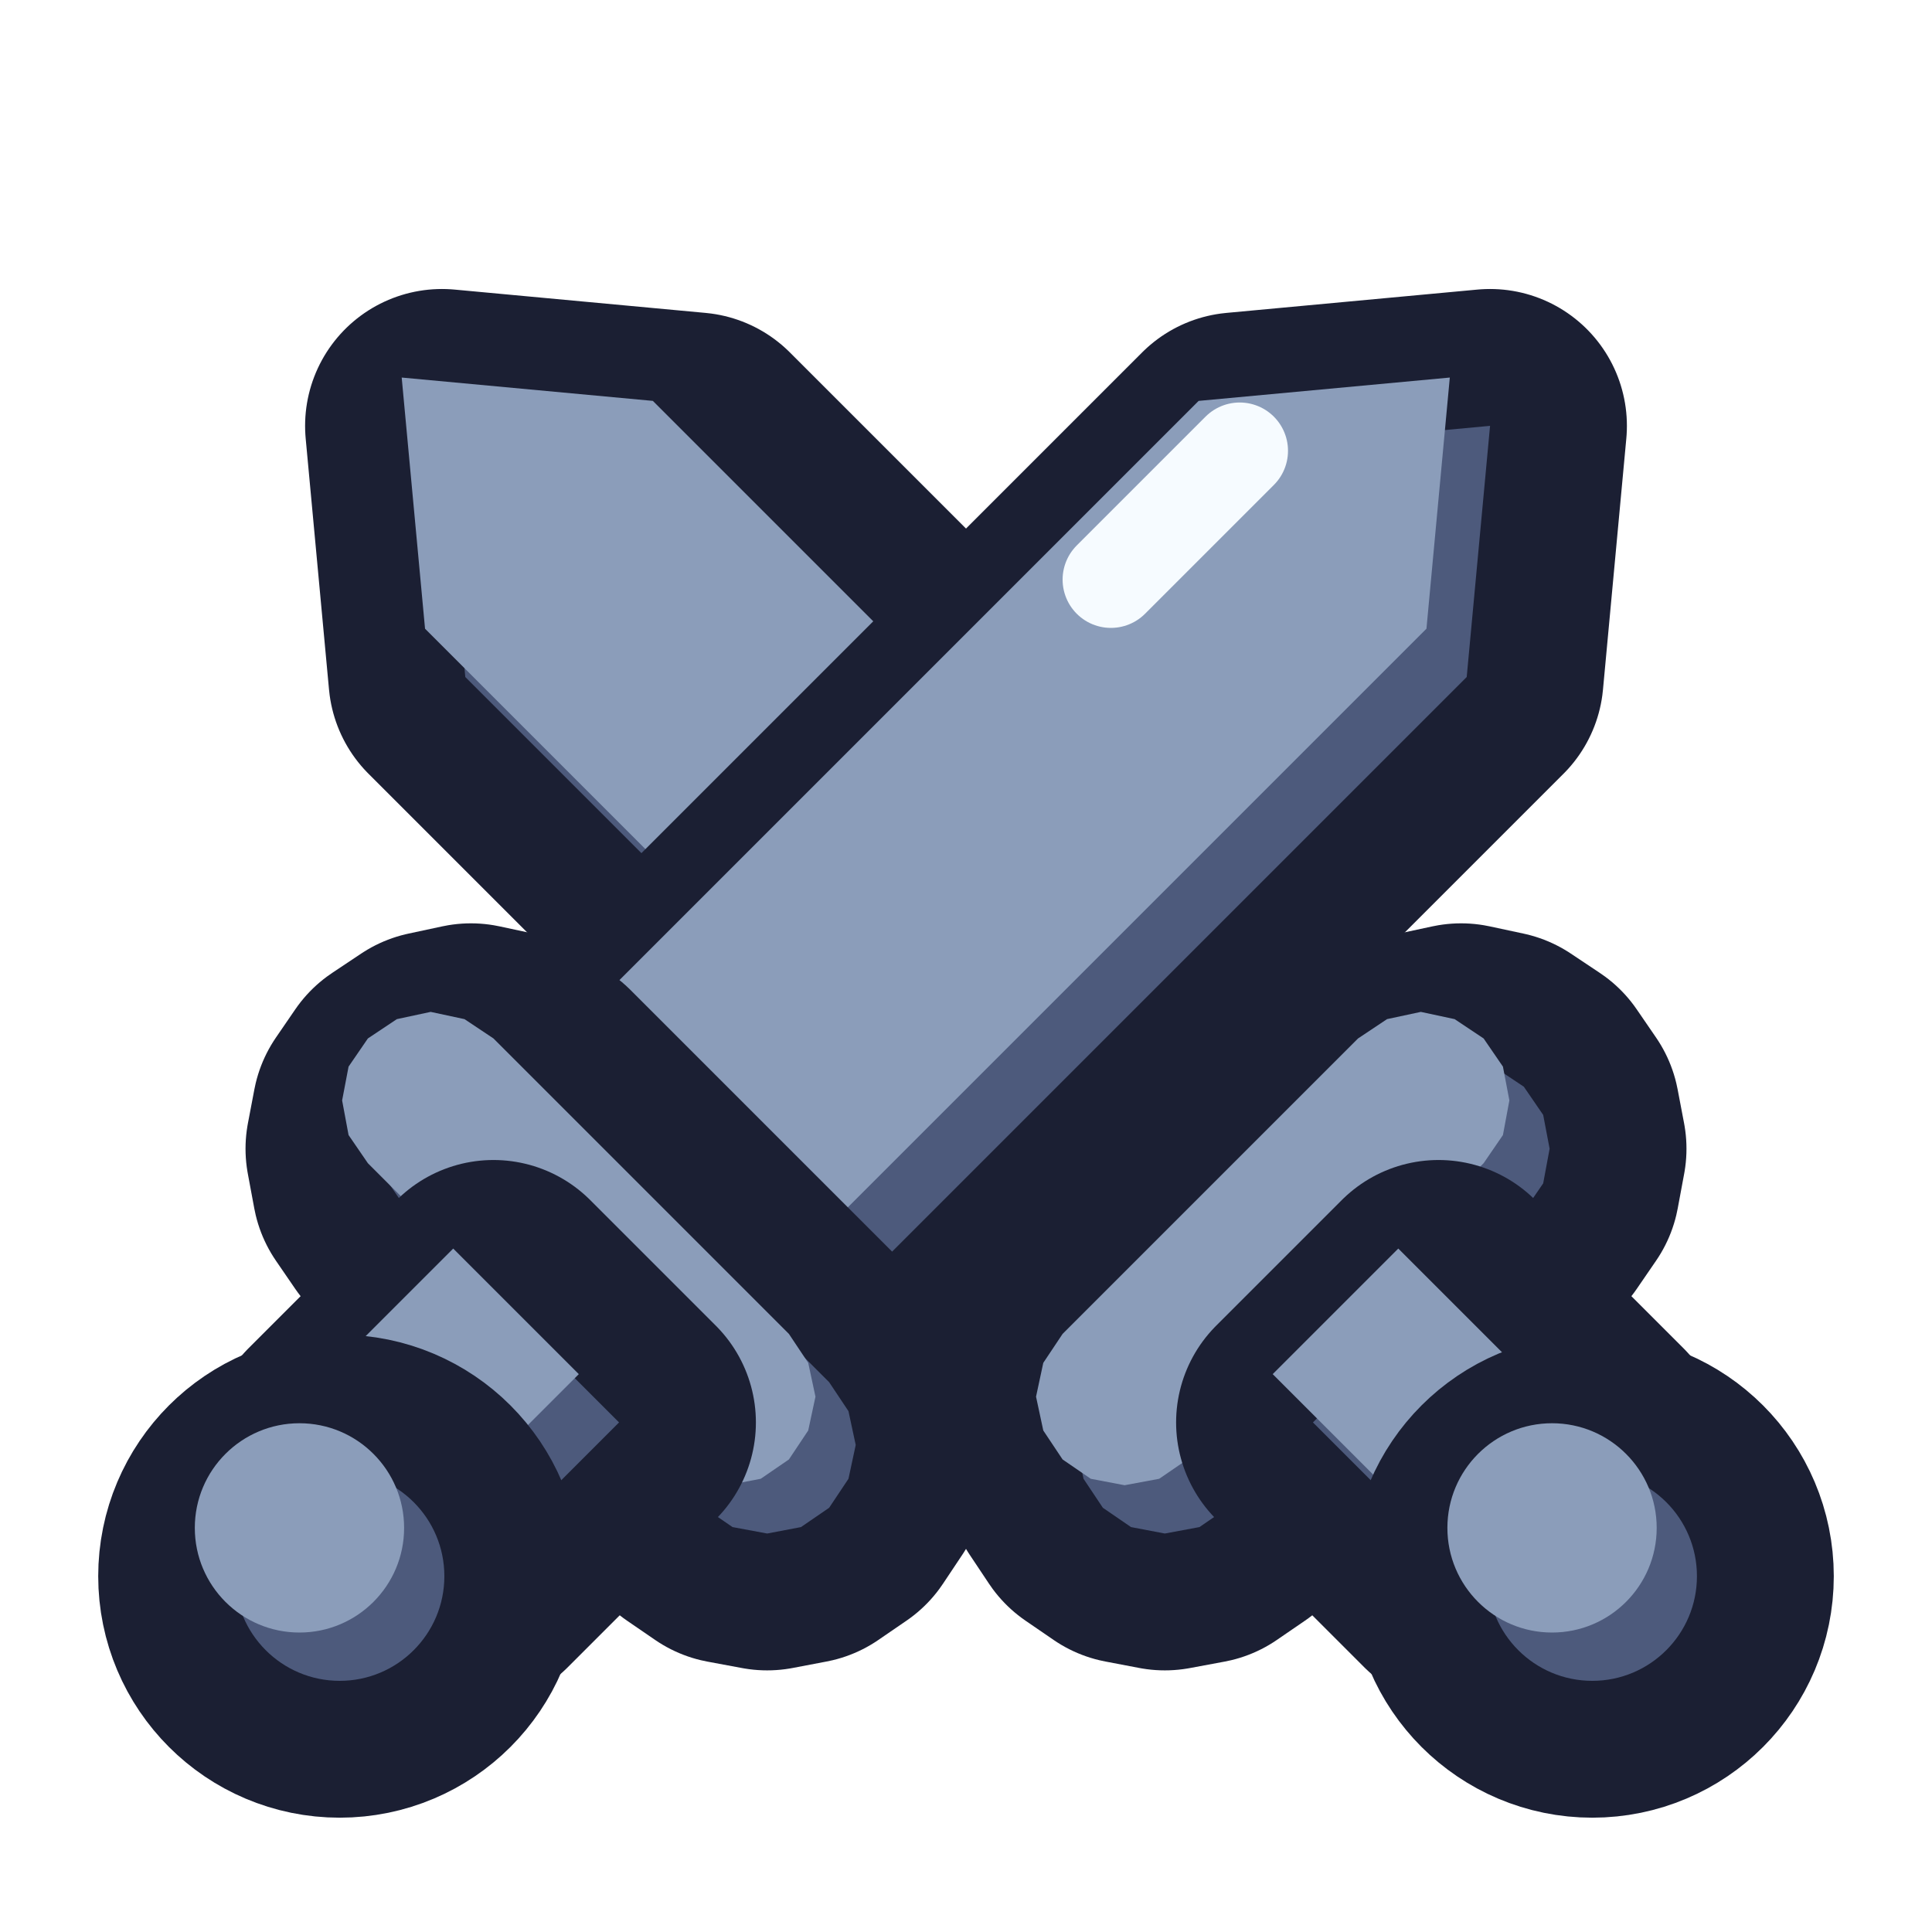
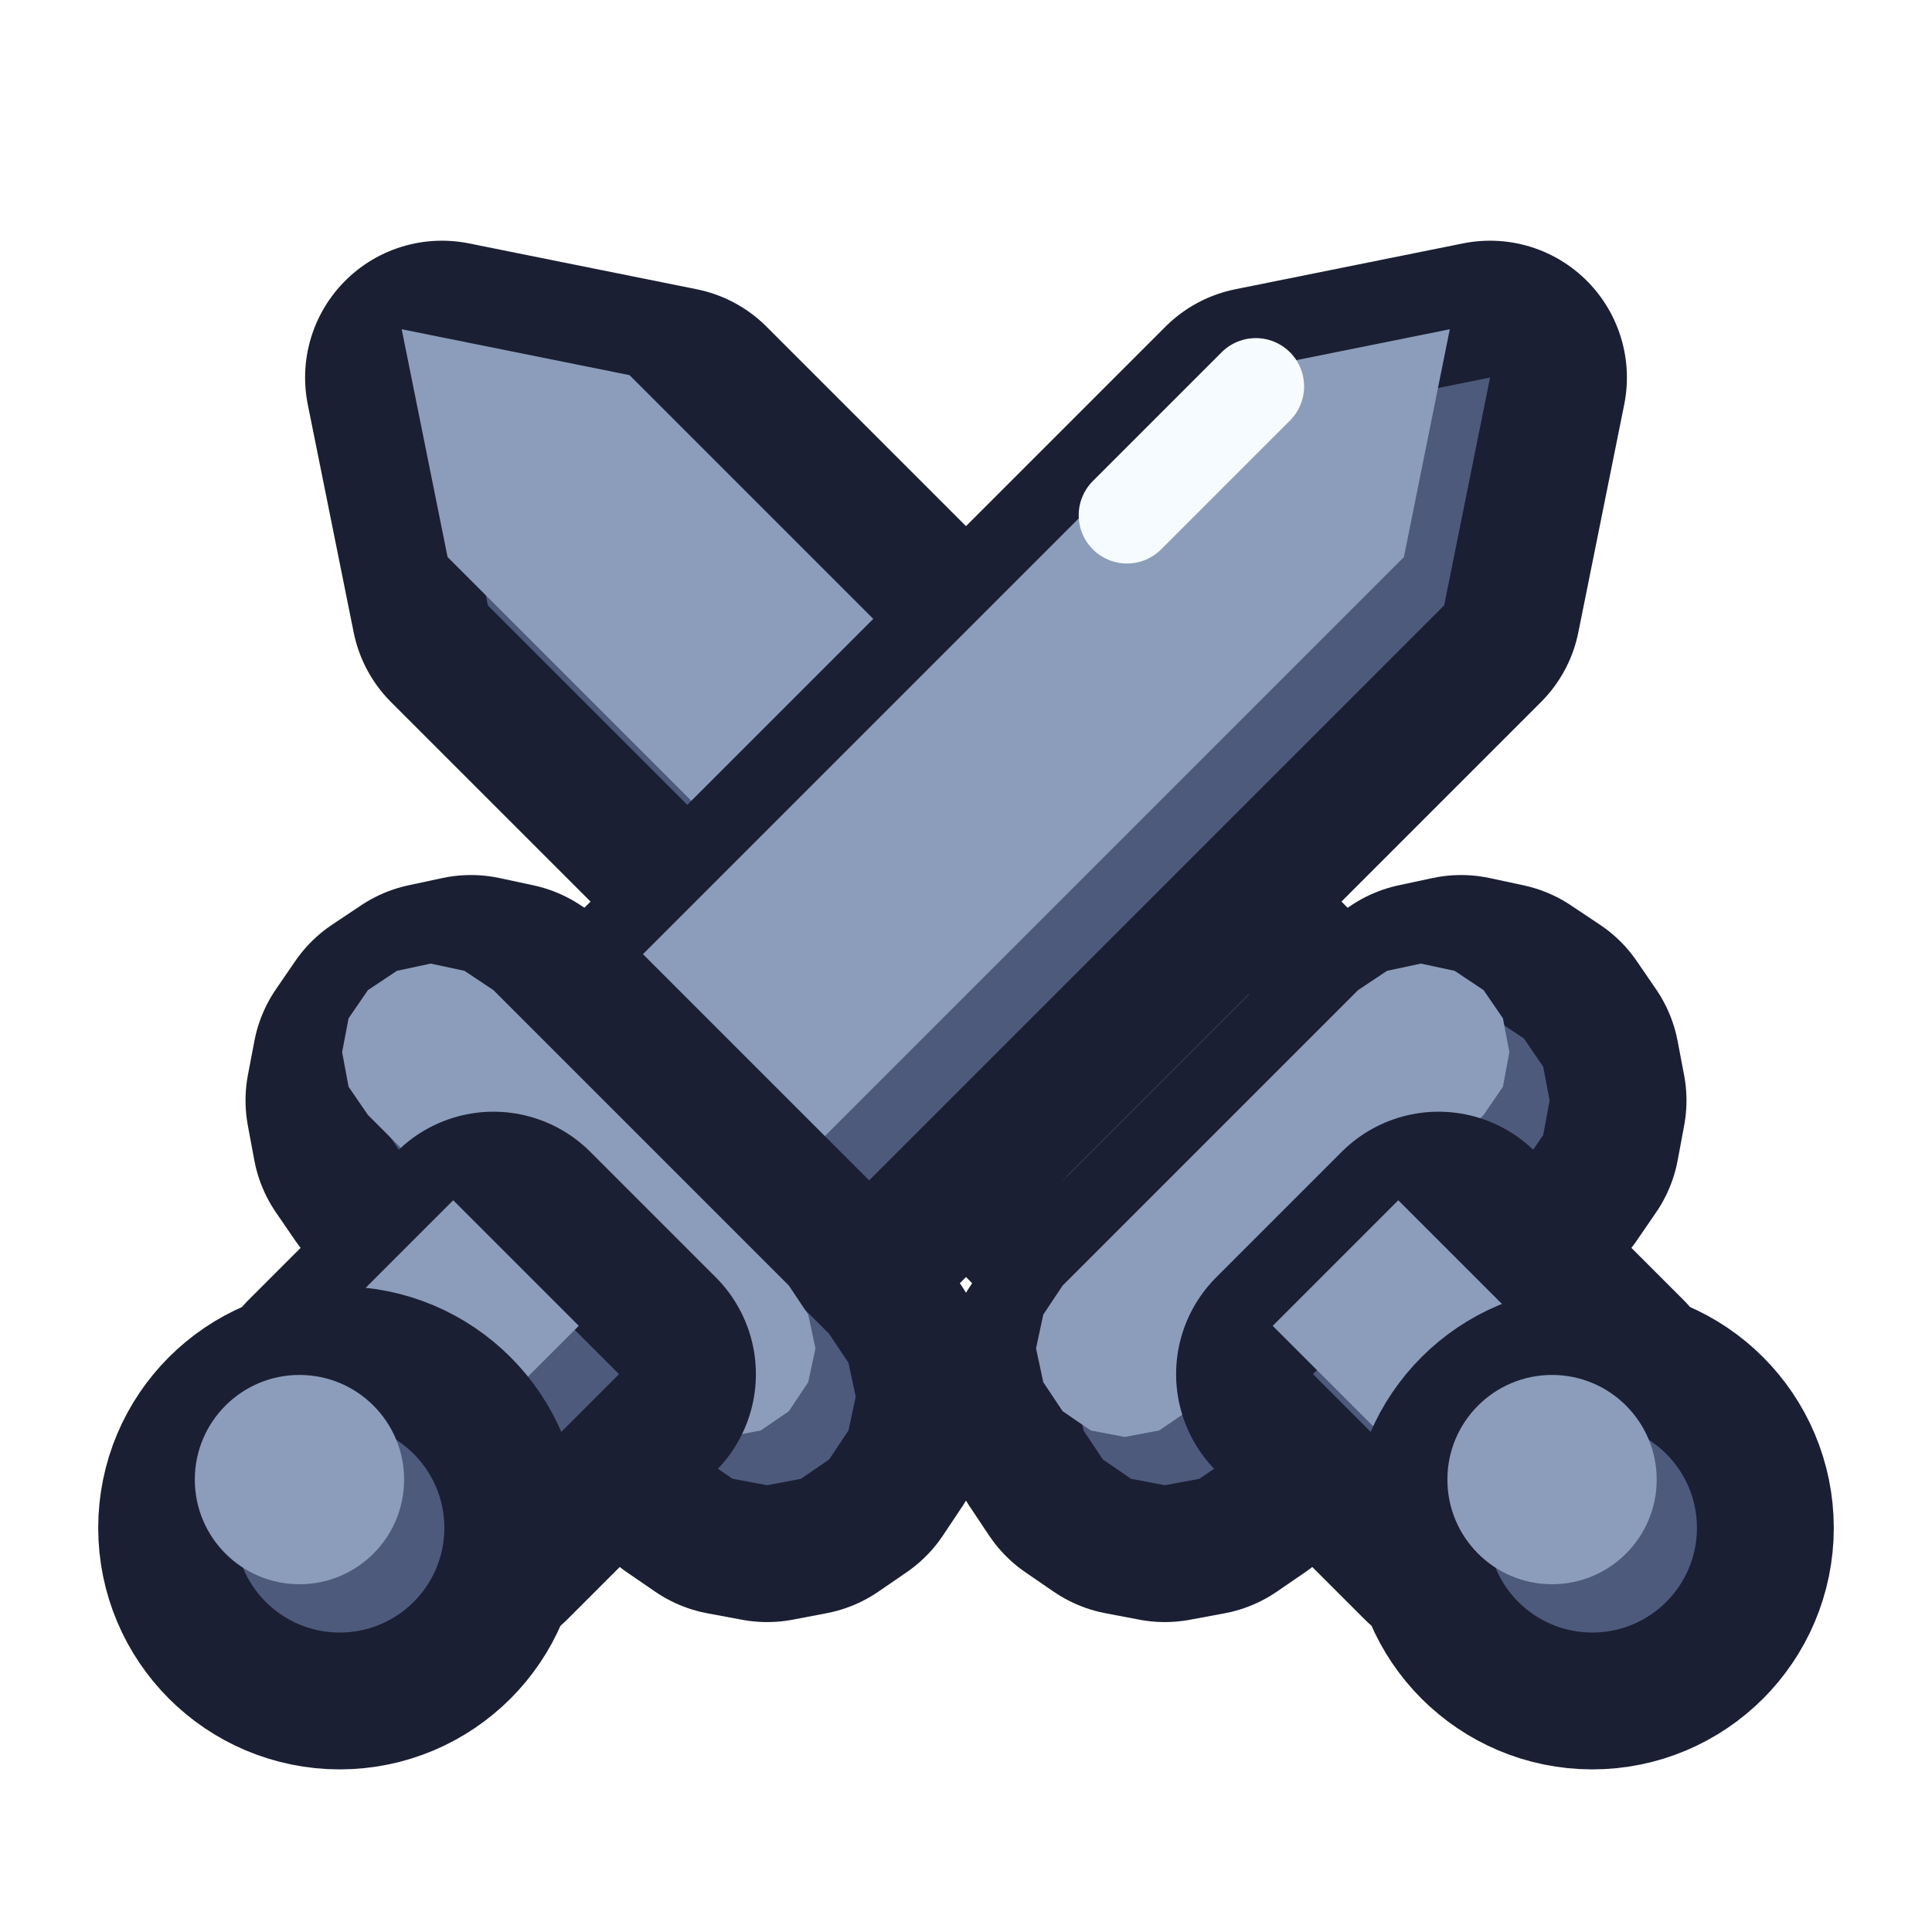
<svg xmlns="http://www.w3.org/2000/svg" width="24" height="24" viewBox="0 0 24 24" data-materials="steel">
-   <path d="M5.49 5.29L8.61 5.58L16.67 13.64L13.84 16.47L5.78 8.41z" fill="#1b1f33" data-fill="outline" stroke="#1b1f33" data-stroke="outline" stroke-width="3.4" stroke-linejoin="round" />
-   <path d="M5.49 5.29L8.61 5.58L16.67 13.64L13.84 16.47L5.78 8.41z" fill="#4d5a7c" data-fill="shadow" />
-   <path d="M5.49 5.29L8.61 5.58L16.67 13.64L13.84 16.47L5.78 8.41z" fill="#8b9dba" data-fill="base" transform="translate(-0.5 -0.6)" />
-   <path d="M17.37 13.5L17.73 13.26L18.15 13.17L18.57 13.26L18.93 13.5L18.93 13.5L19.17 13.85L19.25 14.27L19.17 14.7L18.93 15.05L15.25 18.73L14.9 18.97L14.47 19.05L14.05 18.97L13.7 18.73L13.7 18.73L13.46 18.37L13.37 17.95L13.46 17.53L13.7 17.17z" fill="#1b1f33" data-fill="outline" stroke="#1b1f33" data-stroke="outline" stroke-width="3.4" stroke-linejoin="round" />
-   <path d="M17.37 13.5L17.73 13.26L18.15 13.17L18.57 13.26L18.93 13.5L18.93 13.5L19.17 13.85L19.25 14.27L19.17 14.7L18.93 15.05L15.25 18.73L14.9 18.97L14.47 19.05L14.05 18.97L13.7 18.73L13.7 18.73L13.46 18.37L13.37 17.95L13.46 17.53L13.7 17.17z" fill="#4d5a7c" data-fill="shadow" />
-   <path d="M17.37 13.5L17.73 13.26L18.15 13.17L18.57 13.26L18.93 13.5L18.93 13.5L19.17 13.85L19.25 14.27L19.17 14.7L18.93 15.05L15.25 18.73L14.9 18.97L14.47 19.05L14.05 18.97L13.7 18.73L13.7 18.73L13.46 18.37L13.37 17.95L13.46 17.53L13.7 17.17z" fill="#8b9dba" data-fill="base" transform="translate(-0.5 -0.6)" />
-   <path d="M16.31 17.67L17.87 16.11L19.71 17.95L18.15 19.51z" fill="#1b1f33" data-fill="outline" stroke="#1b1f33" data-stroke="outline" stroke-width="3.4" stroke-linejoin="round" />
-   <path d="M16.31 17.67L17.87 16.11L19.71 17.95L18.15 19.51z" fill="#4d5a7c" data-fill="shadow" />
-   <path d="M16.31 17.67L17.87 16.11L19.71 17.95L18.15 19.51z" fill="#8b9dba" data-fill="base" transform="translate(-0.5 -0.6)" />
-   <path d="M18.48 19.58a1.3 1.3 0 1 0 2.6 0a1.3 1.3 0 1 0 -2.6 0z" fill="#1b1f33" data-fill="outline" stroke="#1b1f33" data-stroke="outline" stroke-width="3.4" stroke-linejoin="round" />
-   <path d="M18.48 19.58a1.3 1.3 0 1 0 2.6 0a1.3 1.3 0 1 0 -2.6 0z" fill="#4d5a7c" data-fill="shadow" />
-   <path d="M18.48 19.58a1.3 1.3 0 1 0 2.6 0a1.3 1.3 0 1 0 -2.6 0z" fill="#8b9dba" data-fill="base" transform="translate(-0.5 -0.6)" />
-   <path d="M18.51 5.29L18.22 8.41L10.16 16.47L7.33 13.64L15.39 5.58z" fill="#1b1f33" data-fill="outline" stroke="#1b1f33" data-stroke="outline" stroke-width="3.4" stroke-linejoin="round" />
-   <path d="M18.51 5.29L18.22 8.41L10.16 16.47L7.33 13.64L15.39 5.58z" fill="#4d5a7c" data-fill="shadow" />
-   <path d="M18.51 5.29L18.22 8.41L10.16 16.47L7.33 13.64L15.39 5.58z" fill="#8b9dba" data-fill="base" transform="translate(-0.5 -0.6)" />
-   <path d="M10.3 17.17L10.54 17.53L10.63 17.95L10.54 18.37L10.3 18.73L10.3 18.73L9.95 18.97L9.53 19.05L9.1 18.97L8.75 18.73L5.07 15.05L4.83 14.7L4.75 14.27L4.83 13.85L5.07 13.5L5.07 13.5L5.43 13.26L5.85 13.17L6.27 13.26L6.63 13.5z" fill="#1b1f33" data-fill="outline" stroke="#1b1f33" data-stroke="outline" stroke-width="3.4" stroke-linejoin="round" />
-   <path d="M10.3 17.17L10.54 17.53L10.63 17.95L10.54 18.37L10.3 18.73L10.3 18.73L9.95 18.97L9.53 19.05L9.1 18.97L8.75 18.73L5.07 15.05L4.83 14.7L4.75 14.27L4.83 13.85L5.07 13.5L5.07 13.5L5.43 13.26L5.85 13.17L6.27 13.26L6.63 13.5z" fill="#4d5a7c" data-fill="shadow" />
-   <path d="M10.3 17.17L10.54 17.53L10.63 17.95L10.54 18.37L10.3 18.73L10.3 18.73L9.95 18.97L9.53 19.05L9.1 18.97L8.75 18.73L5.07 15.05L4.83 14.7L4.75 14.27L4.83 13.85L5.07 13.5L5.07 13.5L5.43 13.26L5.85 13.17L6.27 13.26L6.63 13.5z" fill="#8b9dba" data-fill="base" transform="translate(-0.5 -0.6)" />
-   <path d="M6.13 16.11L7.69 17.67L5.85 19.51L4.29 17.95z" fill="#1b1f33" data-fill="outline" stroke="#1b1f33" data-stroke="outline" stroke-width="3.4" stroke-linejoin="round" />
-   <path d="M6.13 16.11L7.69 17.67L5.85 19.51L4.29 17.95z" fill="#4d5a7c" data-fill="shadow" />
-   <path d="M6.13 16.11L7.69 17.67L5.85 19.51L4.29 17.95z" fill="#8b9dba" data-fill="base" transform="translate(-0.5 -0.6)" />
-   <path d="M2.92 19.58a1.3 1.3 0 1 0 2.6 0a1.3 1.3 0 1 0 -2.6 0z" fill="#1b1f33" data-fill="outline" stroke="#1b1f33" data-stroke="outline" stroke-width="3.4" stroke-linejoin="round" />
-   <path d="M2.92 19.58a1.3 1.3 0 1 0 2.6 0a1.3 1.3 0 1 0 -2.6 0z" fill="#4d5a7c" data-fill="shadow" />
-   <path d="M2.92 19.58a1.3 1.3 0 1 0 2.6 0a1.3 1.3 0 1 0 -2.6 0z" fill="#8b9dba" data-fill="base" transform="translate(-0.5 -0.6)" />
-   <path d="M15.4 5.6l-1.6 1.6" fill="none" stroke-linecap="round" stroke-linejoin="round" stroke-width="1.2" stroke="#f6fbff" data-stroke="shine" />
+   <path d="M5.49 4.69L8.32 5.26L16.38 13.32L14.12 15.58L6.06 7.52z" fill="#1b1f33" data-fill="outline" stroke="#1b1f33" data-stroke="outline" stroke-width="3.4" stroke-linejoin="round" />
+   <path d="M5.49 4.69L8.32 5.26L16.38 13.32L14.12 15.58L6.06 7.52z" fill="#4d5a7c" data-fill="shadow" />
+   <path d="M5.49 4.69L8.32 5.26L16.38 13.32L14.12 15.58L6.06 7.52z" fill="#8b9dba" data-fill="base" transform="translate(-0.5 -0.6)" />
+   <path d="M17.37 12.9L17.73 12.66L18.15 12.57L18.57 12.66L18.93 12.9L18.93 12.9L19.17 13.25L19.25 13.67L19.17 14.1L18.93 14.45L15.25 18.13L14.9 18.37L14.47 18.45L14.05 18.37L13.7 18.13L13.7 18.13L13.46 17.77L13.37 17.35L13.46 16.93L13.7 16.57z" fill="#1b1f33" data-fill="outline" stroke="#1b1f33" data-stroke="outline" stroke-width="3.4" stroke-linejoin="round" />
+   <path d="M17.37 12.9L17.73 12.66L18.15 12.57L18.57 12.66L18.93 12.9L18.93 12.9L19.17 13.25L19.25 13.67L19.17 14.1L18.93 14.45L15.25 18.13L14.9 18.37L14.47 18.45L14.05 18.37L13.7 18.13L13.7 18.13L13.46 17.77L13.37 17.35L13.46 16.93L13.7 16.57z" fill="#4d5a7c" data-fill="shadow" />
+   <path d="M17.37 12.9L17.73 12.66L18.15 12.57L18.57 12.66L18.93 12.9L18.93 12.9L19.17 13.25L19.25 13.67L19.17 14.1L18.93 14.45L15.25 18.13L14.9 18.37L14.47 18.45L14.05 18.37L13.7 18.13L13.7 18.13L13.46 17.77L13.37 17.35L13.46 16.93L13.7 16.57z" fill="#8b9dba" data-fill="base" transform="translate(-0.5 -0.6)" />
+   <path d="M16.31 17.07L17.87 15.51L19.71 17.35L18.15 18.91z" fill="#1b1f33" data-fill="outline" stroke="#1b1f33" data-stroke="outline" stroke-width="3.4" stroke-linejoin="round" />
+   <path d="M16.31 17.07L17.87 15.51L19.71 17.35L18.15 18.91z" fill="#4d5a7c" data-fill="shadow" />
+   <path d="M16.31 17.07L17.87 15.51L19.71 17.35L18.15 18.91z" fill="#8b9dba" data-fill="base" transform="translate(-0.5 -0.6)" />
+   <path d="M18.48 18.98a1.3 1.3 0 1 0 2.6 0a1.3 1.3 0 1 0 -2.6 0z" fill="#1b1f33" data-fill="outline" stroke="#1b1f33" data-stroke="outline" stroke-width="3.4" stroke-linejoin="round" />
+   <path d="M18.48 18.98a1.3 1.3 0 1 0 2.6 0a1.3 1.3 0 1 0 -2.6 0z" fill="#4d5a7c" data-fill="shadow" />
+   <path d="M18.48 18.98a1.3 1.3 0 1 0 2.6 0a1.3 1.3 0 1 0 -2.6 0z" fill="#8b9dba" data-fill="base" transform="translate(-0.5 -0.6)" />
+   <path d="M18.51 4.69L17.94 7.52L9.88 15.58L7.62 13.32L15.68 5.26z" fill="#1b1f33" data-fill="outline" stroke="#1b1f33" data-stroke="outline" stroke-width="3.4" stroke-linejoin="round" />
+   <path d="M18.51 4.69L17.94 7.52L9.88 15.58L7.62 13.32L15.68 5.26z" fill="#4d5a7c" data-fill="shadow" />
+   <path d="M18.51 4.69L17.94 7.52L9.88 15.58L7.62 13.32L15.68 5.26z" fill="#8b9dba" data-fill="base" transform="translate(-0.5 -0.6)" />
+   <path d="M10.3 16.57L10.54 16.93L10.63 17.35L10.54 17.77L10.3 18.13L10.3 18.13L9.95 18.37L9.53 18.45L9.1 18.37L8.75 18.13L5.07 14.45L4.83 14.1L4.75 13.67L4.83 13.25L5.07 12.9L5.07 12.9L5.43 12.66L5.85 12.57L6.27 12.66L6.63 12.9z" fill="#1b1f33" data-fill="outline" stroke="#1b1f33" data-stroke="outline" stroke-width="3.4" stroke-linejoin="round" />
+   <path d="M10.3 16.57L10.54 16.93L10.63 17.35L10.54 17.77L10.3 18.13L10.3 18.13L9.95 18.37L9.53 18.45L9.1 18.37L8.75 18.13L5.07 14.45L4.83 14.1L4.75 13.67L4.83 13.25L5.07 12.9L5.07 12.9L5.43 12.66L5.85 12.57L6.27 12.66L6.63 12.9z" fill="#4d5a7c" data-fill="shadow" />
+   <path d="M10.3 16.57L10.54 16.93L10.63 17.35L10.54 17.77L10.3 18.13L10.3 18.13L9.95 18.37L9.53 18.45L9.1 18.37L8.75 18.13L5.07 14.45L4.83 14.1L4.75 13.67L4.83 13.25L5.07 12.9L5.07 12.9L5.43 12.66L5.85 12.57L6.27 12.66L6.63 12.9z" fill="#8b9dba" data-fill="base" transform="translate(-0.5 -0.6)" />
+   <path d="M6.13 15.51L7.69 17.07L5.85 18.91L4.29 17.35z" fill="#1b1f33" data-fill="outline" stroke="#1b1f33" data-stroke="outline" stroke-width="3.4" stroke-linejoin="round" />
+   <path d="M6.13 15.51L7.69 17.07L5.85 18.91L4.29 17.35z" fill="#4d5a7c" data-fill="shadow" />
+   <path d="M6.13 15.51L7.69 17.07L5.85 18.91L4.29 17.35z" fill="#8b9dba" data-fill="base" transform="translate(-0.5 -0.6)" />
+   <path d="M2.92 18.98a1.3 1.3 0 1 0 2.6 0a1.3 1.3 0 1 0 -2.6 0z" fill="#1b1f33" data-fill="outline" stroke="#1b1f33" data-stroke="outline" stroke-width="3.4" stroke-linejoin="round" />
+   <path d="M2.92 18.98a1.3 1.3 0 1 0 2.6 0a1.3 1.3 0 1 0 -2.6 0z" fill="#4d5a7c" data-fill="shadow" />
+   <path d="M2.92 18.98a1.3 1.3 0 1 0 2.6 0a1.3 1.3 0 1 0 -2.6 0z" fill="#8b9dba" data-fill="base" transform="translate(-0.5 -0.6)" />
+   <path d="M15.6 4.8l-1.6 1.6" fill="none" stroke-linecap="round" stroke-linejoin="round" stroke-width="1.2" stroke="#f6fbff" data-stroke="shine" />
</svg>
